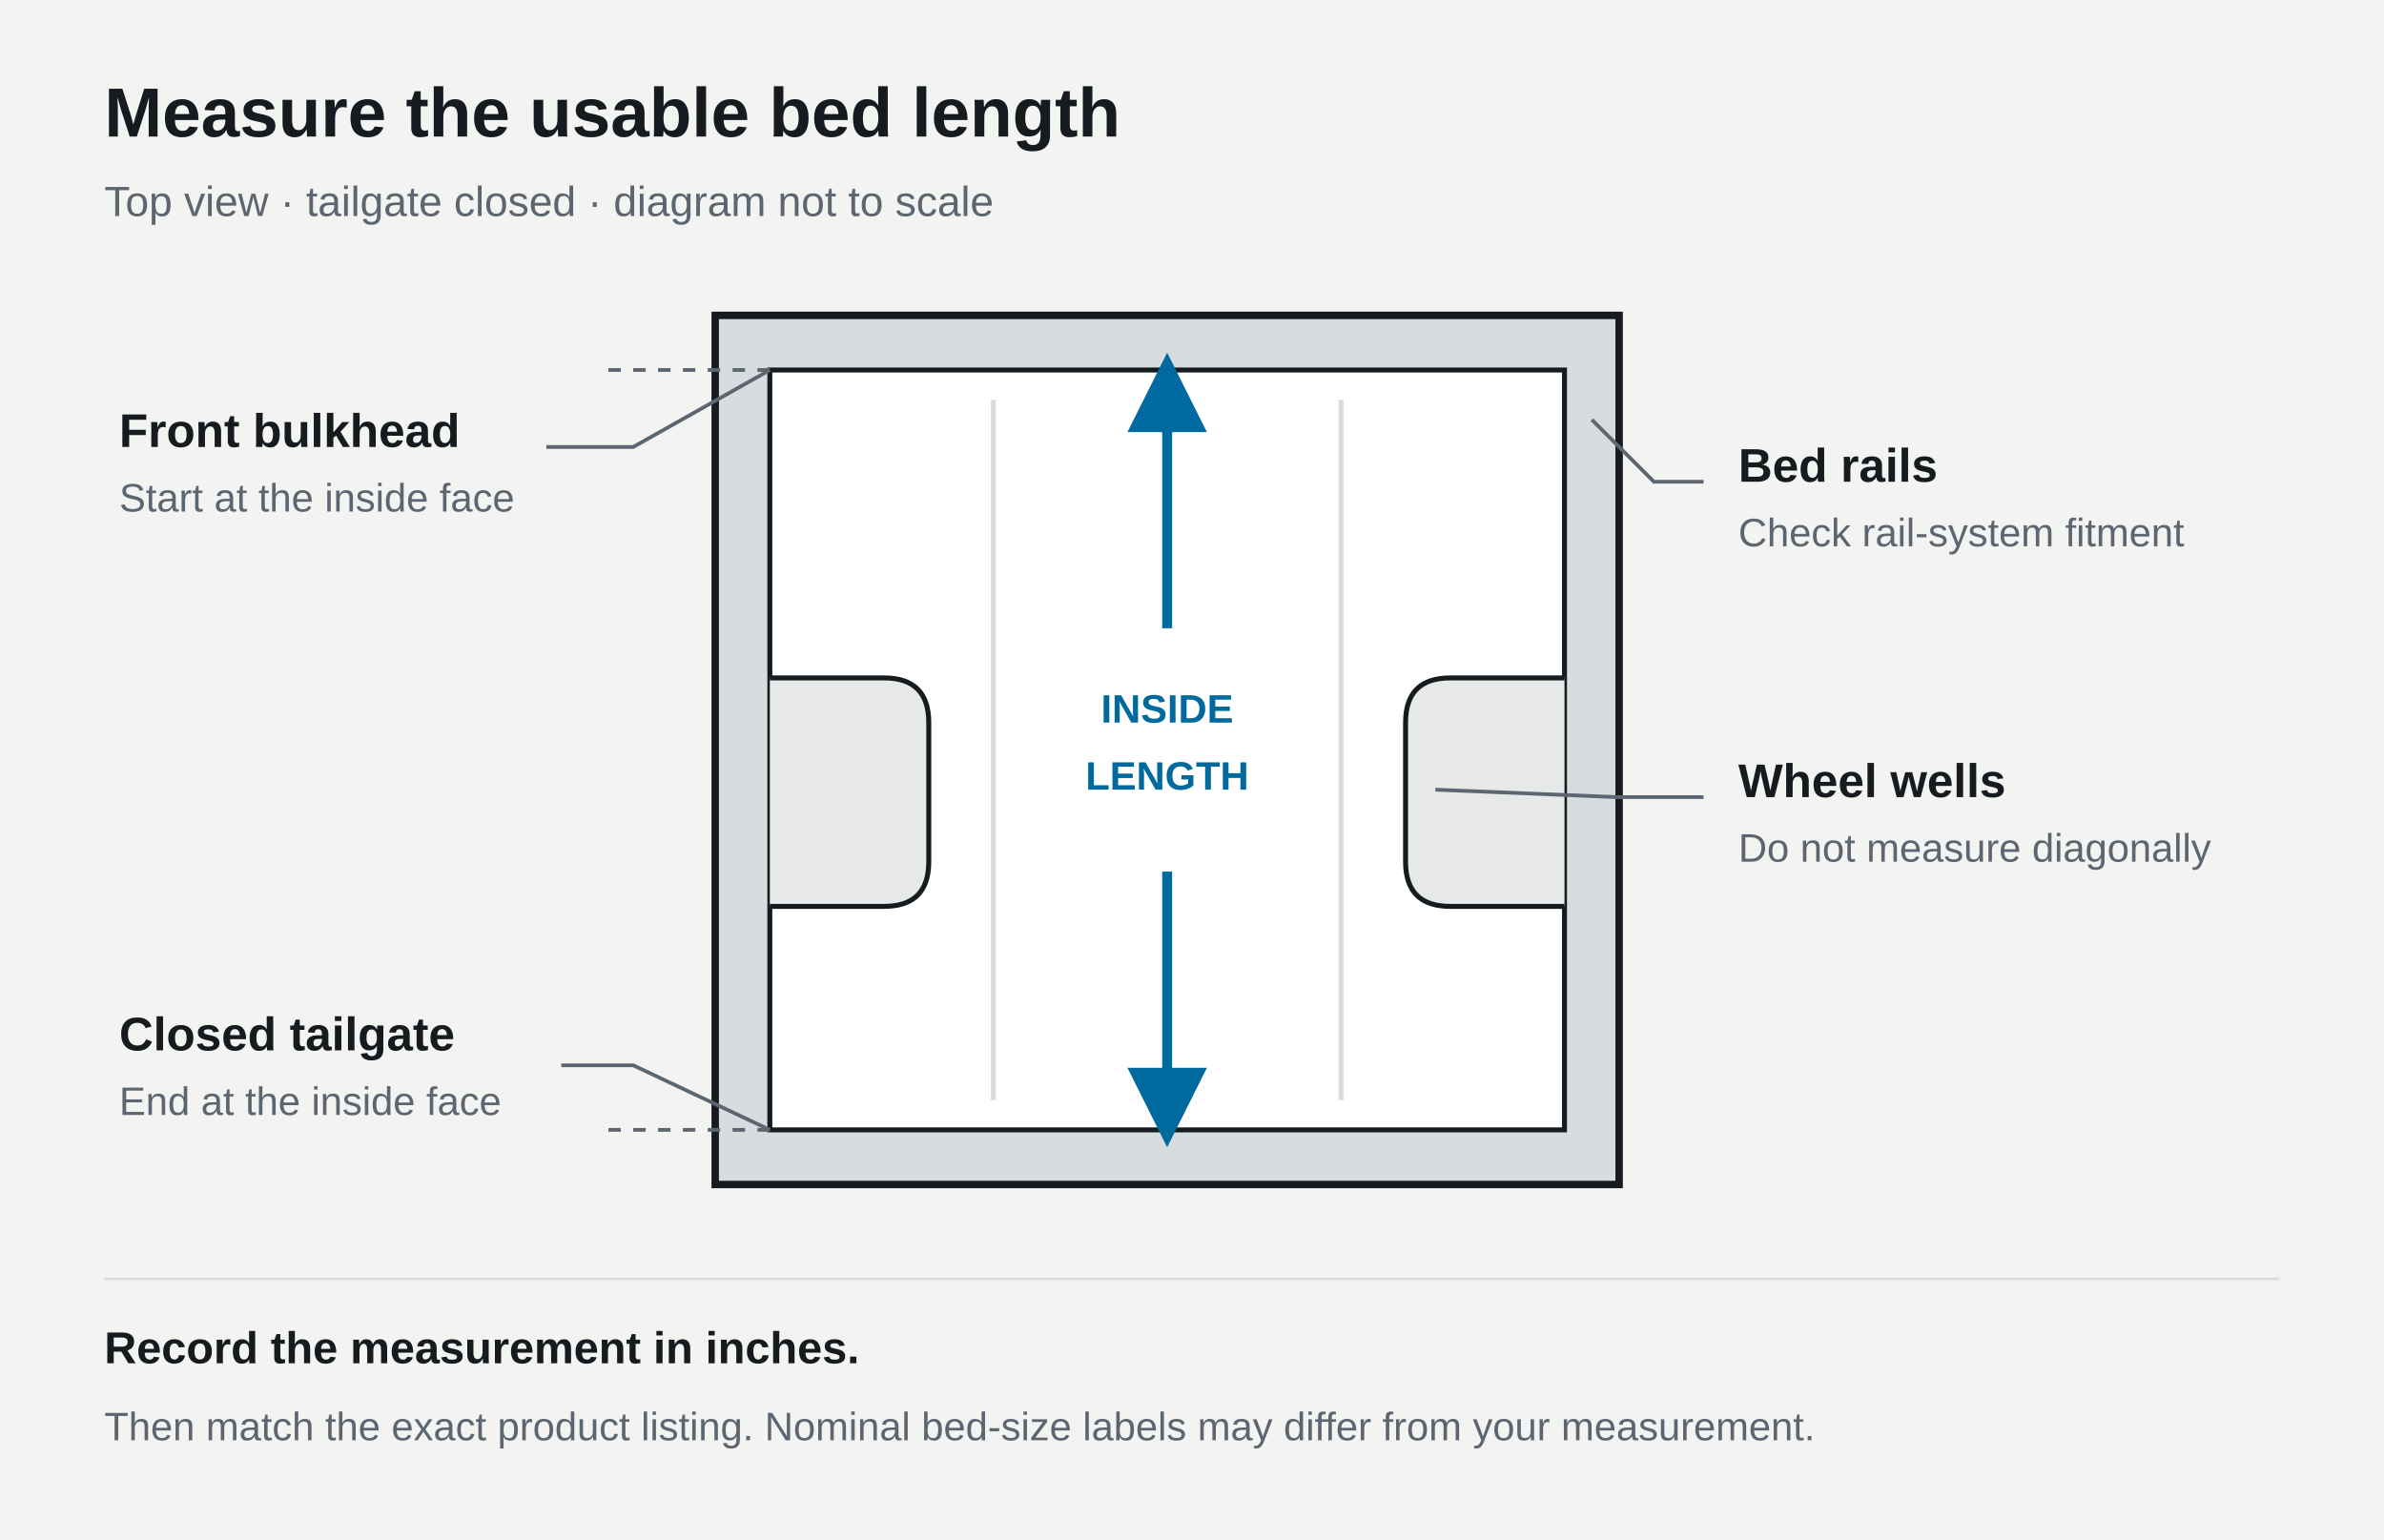
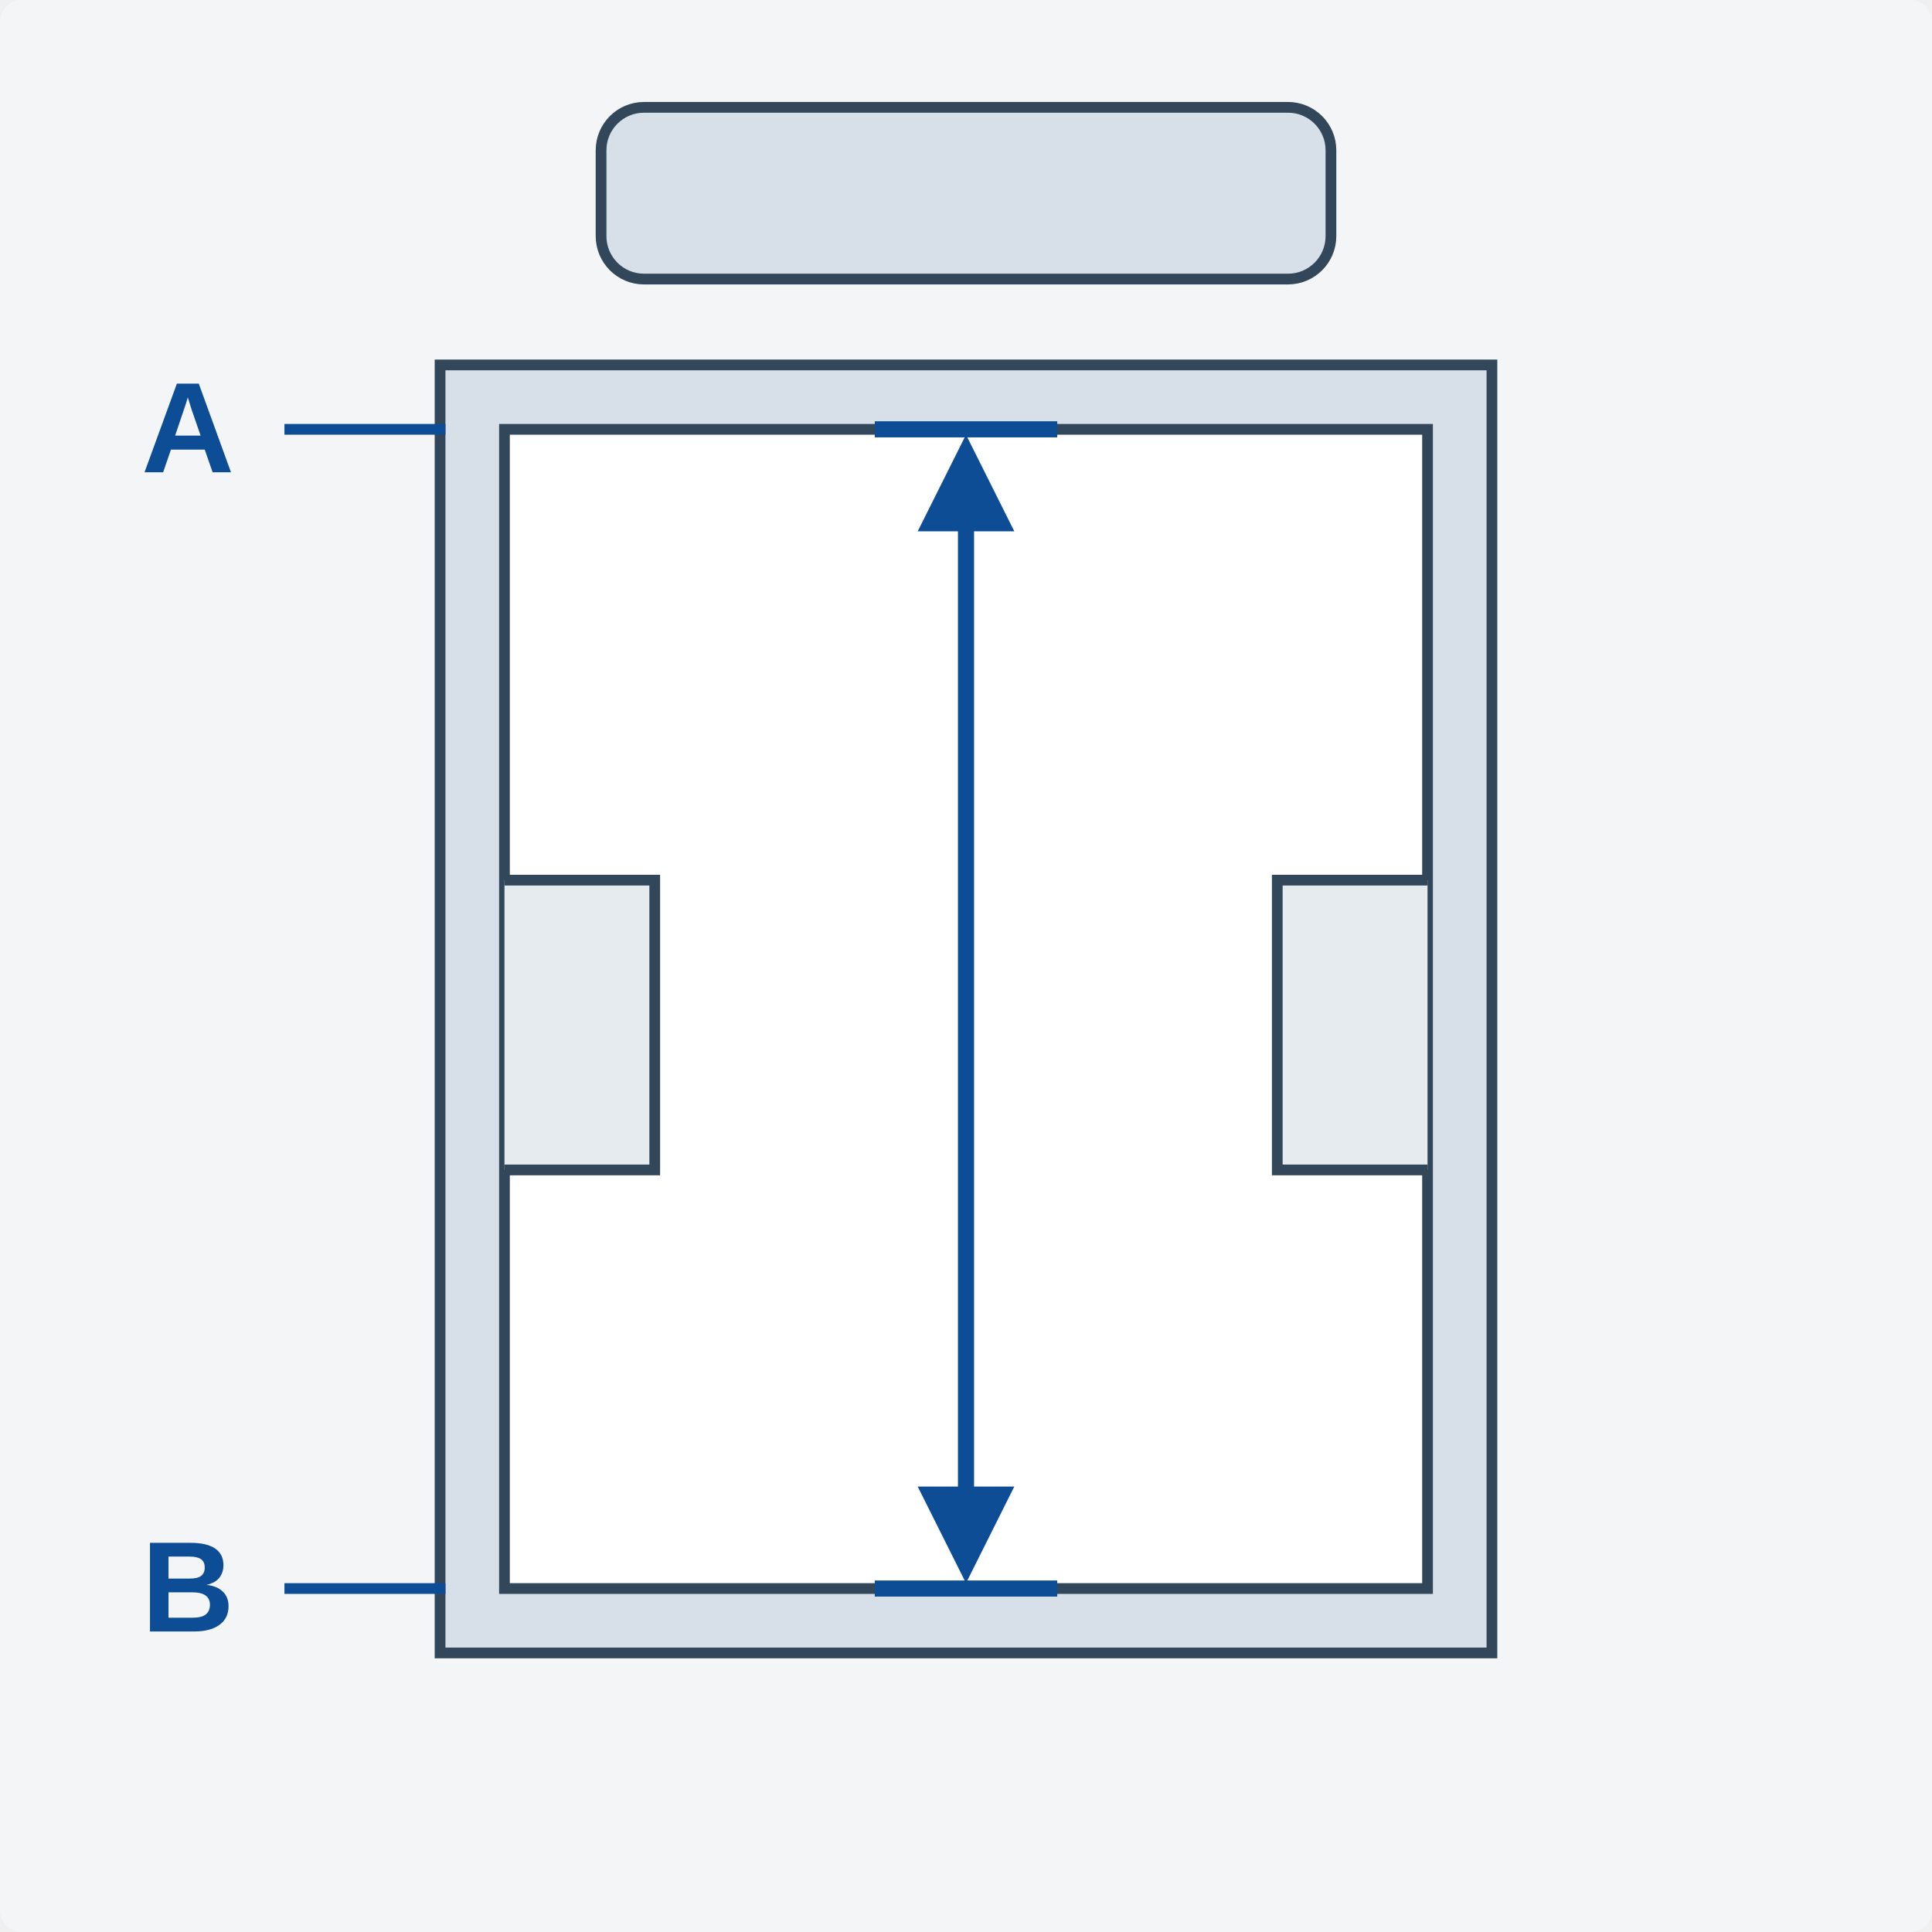
- <svg xmlns="http://www.w3.org/2000/svg" viewBox="0 0 960 620" role="img" aria-labelledby="title desc">
+ <svg xmlns="http://www.w3.org/2000/svg" viewBox="0 0 360 360" role="img" aria-labelledby="title desc">
  <defs>
-     <marker id="arrow" viewBox="0 0 10 10" refX="5" refY="5" markerWidth="8" markerHeight="8" orient="auto-start-reverse">
-       <path d="M0 0 10 5 0 10z" fill="#006a9f" />
+     <marker id="arrow" viewBox="0 0 10 10" refX="5" refY="5" markerWidth="6" markerHeight="6" orient="auto-start-reverse">
+       <path d="M0 0 10 5 0 10z" fill="#0d4d95" />
    </marker>
  </defs>
-   <rect width="960" height="620" fill="#f3f4f2" />
-   <g font-family="Arial,Helvetica,sans-serif" fill="#161b20">
-     <text x="42" y="55" font-size="28" font-weight="700">Measure the usable bed length</text>
-     <text x="42" y="87" font-size="17" fill="#5d6670">Top view · tailgate closed · diagram not to scale</text>
-     <rect x="288" y="127" width="364" height="350" fill="#d7dcdf" stroke="#161b20" stroke-width="3" />
-     <rect x="310" y="149" width="320" height="306" fill="#fff" stroke="#161b20" stroke-width="2" />
-     <path d="M310 273h46q18 0 18 18v56q0 18-18 18h-46M630 273h-46q-18 0-18 18v56q0 18 18 18h46" fill="#e6e9e8" stroke="#161b20" stroke-width="2" />
-     <path d="M400 161v282M540 161v282" stroke="#d7dcdf" stroke-width="2" />
-     <path d="M470 158v288" stroke="#006a9f" stroke-width="4" marker-start="url(#arrow)" marker-end="url(#arrow)" />
-     <path d="M310 149H243M310 455H243" stroke="#5d6670" stroke-width="1.5" stroke-dasharray="5 5" />
-     <text x="48" y="180" font-size="19" font-weight="700">Front bulkhead</text>
-     <text x="48" y="206" font-size="16" fill="#5d6670">Start at the inside face</text>
-     <path d="M220 180h35l55-31" fill="none" stroke="#5d6670" stroke-width="1.5" />
-     <text x="48" y="423" font-size="19" font-weight="700">Closed tailgate</text>
-     <text x="48" y="449" font-size="16" fill="#5d6670">End at the inside face</text>
-     <path d="M226 429h29l55 26" fill="none" stroke="#5d6670" stroke-width="1.5" />
-     <text x="700" y="194" font-size="19" font-weight="700">Bed rails</text>
-     <text x="700" y="220" font-size="16" fill="#5d6670">Check rail-system fitment</text>
-     <path d="M686 194h-20l-25-25" fill="none" stroke="#5d6670" stroke-width="1.5" />
-     <text x="700" y="321" font-size="19" font-weight="700">Wheel wells</text>
-     <text x="700" y="347" font-size="16" fill="#5d6670">Do not measure diagonally</text>
-     <path d="M686 321h-35l-73-3" fill="none" stroke="#5d6670" stroke-width="1.5" />
-     <rect x="430" y="253" width="80" height="98" fill="#fff" />
-     <text x="470" y="291" font-size="16" text-anchor="middle" fill="#006a9f" font-weight="700">INSIDE</text>
-     <text x="470" y="318" font-size="16" text-anchor="middle" fill="#006a9f" font-weight="700">LENGTH</text>
-     <path d="M42 515h876" stroke="#d7dcdf" />
-     <text x="42" y="549" font-size="18" font-weight="700">Record the measurement in inches.</text>
-     <text x="42" y="580" font-size="16" fill="#5d6670">Then match the exact product listing. Nominal bed-size labels may differ from your measurement.</text>
+   <rect width="360" height="360" rx="4" fill="#f3f5f7" />
+   <rect x="112" y="20" width="136" height="32" rx="8" fill="#d7e0e8" stroke="#32475a" stroke-width="2" />
+   <rect x="82" y="68" width="196" height="240" fill="#d7e0e8" stroke="#32475a" stroke-width="2" />
+   <rect x="94" y="80" width="172" height="216" fill="#fff" stroke="#32475a" stroke-width="2" />
+   <path d="M94 164h28v54H94m172-54h-28v54h28" fill="#e5ebef" stroke="#32475a" stroke-width="2" />
+   <path d="M163 80h34M163 296h34" stroke="#0d4d95" stroke-width="3" />
+   <path d="M180 90v196" stroke="#0d4d95" stroke-width="3" marker-start="url(#arrow)" marker-end="url(#arrow)" />
+   <path d="M53 80h30M53 296h30" stroke="#0d4d95" stroke-width="2" />
+   <g font-family="Arial,Helvetica,sans-serif" font-size="24" font-weight="700" text-anchor="middle" fill="#0d4d95">
+     <text x="35" y="88">A</text>
+     <text x="35" y="304">B</text>
  </g>
</svg>
